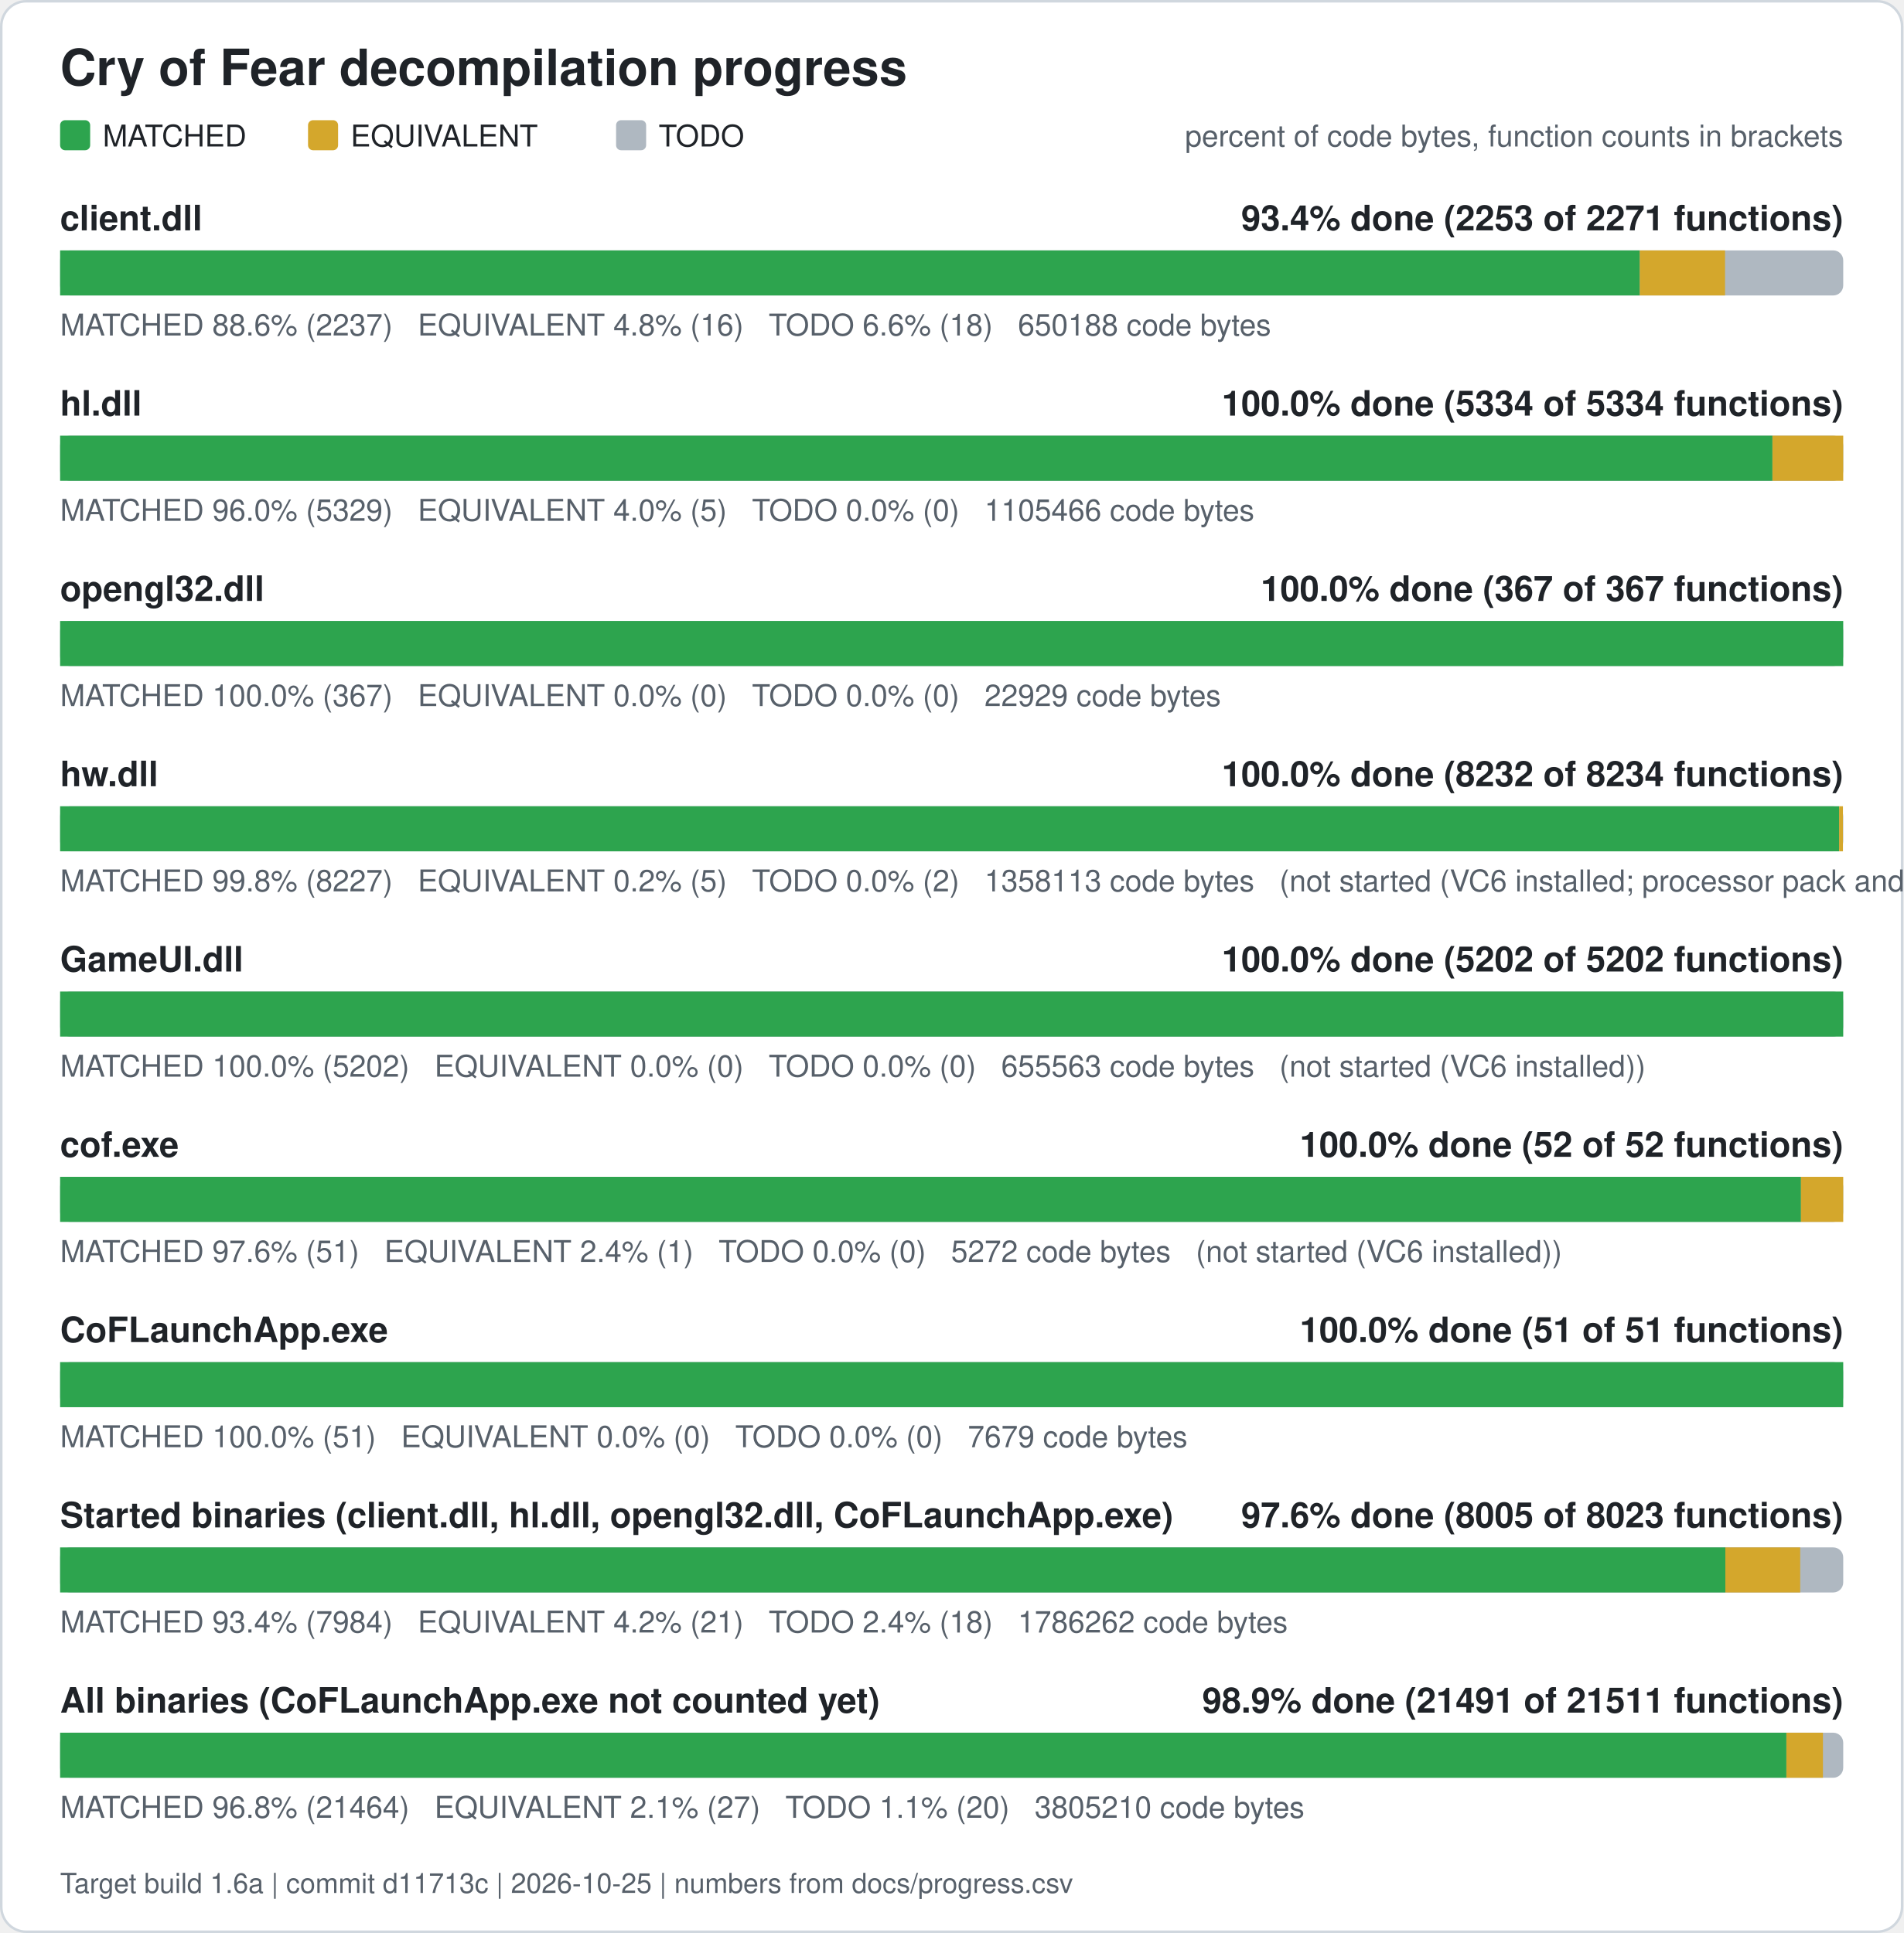
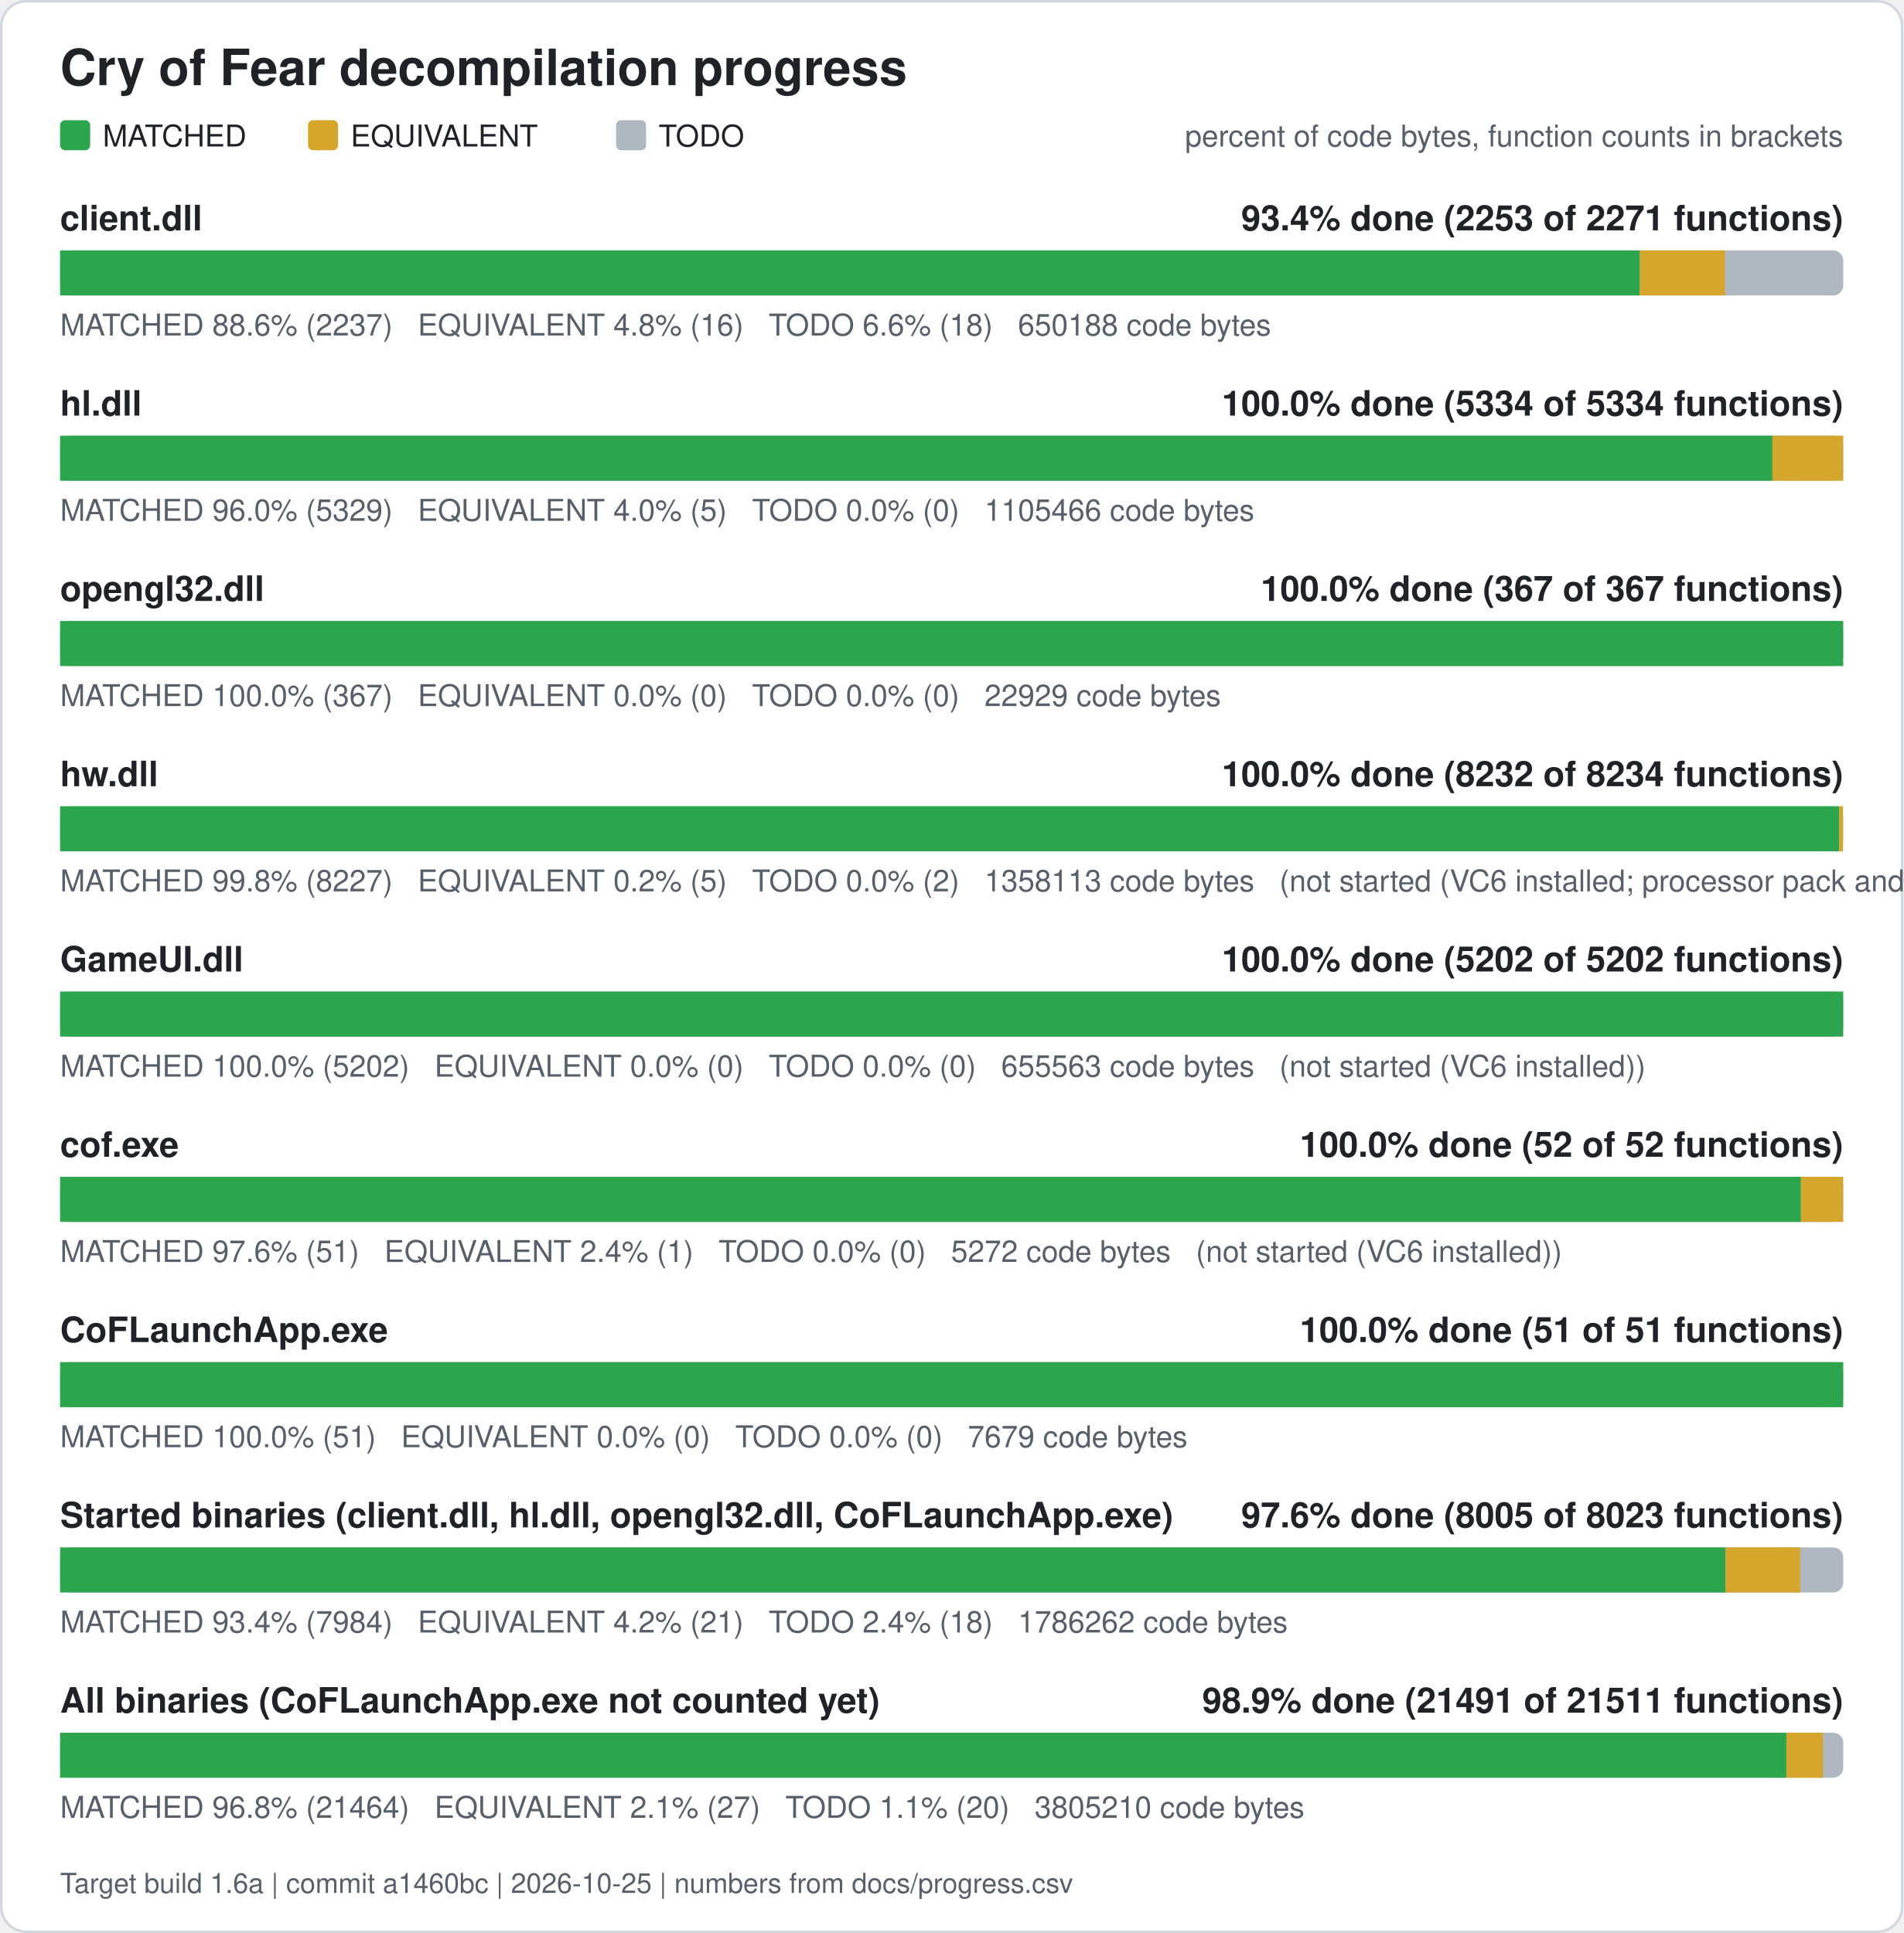
<svg xmlns="http://www.w3.org/2000/svg" width="760" height="772" viewBox="0 0 760 772" role="img" aria-label="Cry of Fear decompilation progress">
  <rect x="0.5" y="0.5" width="759" height="771" rx="10" fill="#ffffff" stroke="#d0d7de" />
  <text x="24" y="34" font-family="Segoe UI, Helvetica, Arial, sans-serif" font-size="20" font-weight="600" fill="#1f2328">Cry of Fear decompilation progress</text>
  <rect x="24" y="48" width="12" height="12" rx="2" fill="#2da44e" />
  <text x="41" y="58.5" font-family="Segoe UI, Helvetica, Arial, sans-serif" font-size="12" fill="#1f2328">MATCHED</text>
  <rect x="123" y="48" width="12" height="12" rx="2" fill="#d4a72c" />
  <text x="140" y="58.5" font-family="Segoe UI, Helvetica, Arial, sans-serif" font-size="12" fill="#1f2328">EQUIVALENT</text>
  <rect x="246" y="48" width="12" height="12" rx="2" fill="#afb8c1" />
  <text x="263" y="58.5" font-family="Segoe UI, Helvetica, Arial, sans-serif" font-size="12" fill="#1f2328">TODO</text>
  <text x="736" y="58.5" font-family="Segoe UI, Helvetica, Arial, sans-serif" font-size="12" fill="#57606a" text-anchor="end">percent of code bytes, function counts in brackets</text>
  <text x="24" y="92" font-family="Segoe UI, Helvetica, Arial, sans-serif" font-size="14" font-weight="600" fill="#1f2328">client.dll</text>
  <text x="736" y="92" font-family="Segoe UI, Helvetica, Arial, sans-serif" font-size="14" font-weight="600" fill="#1f2328" text-anchor="end">93.4% done (2253 of 2271 functions)</text>
  <rect x="24" y="100" width="712" height="18" rx="4" fill="#afb8c1" />
  <rect x="24.00" y="100" width="630.76" height="18" fill="#2da44e" />
  <rect x="654.76" y="100" width="34.05" height="18" fill="#d4a72c" />
  <text x="24" y="134" font-family="Segoe UI, Helvetica, Arial, sans-serif" font-size="12" fill="#57606a" xml:space="preserve">MATCHED 88.6% (2237)   EQUIVALENT 4.8% (16)   TODO 6.6% (18)   650188 code bytes</text>
  <text x="24" y="166" font-family="Segoe UI, Helvetica, Arial, sans-serif" font-size="14" font-weight="600" fill="#1f2328">hl.dll</text>
  <text x="736" y="166" font-family="Segoe UI, Helvetica, Arial, sans-serif" font-size="14" font-weight="600" fill="#1f2328" text-anchor="end">100.0% done (5334 of 5334 functions)</text>
  <rect x="24" y="174" width="712" height="18" rx="4" fill="#afb8c1" />
  <rect x="24.00" y="174" width="683.73" height="18" fill="#2da44e" />
  <rect x="707.73" y="174" width="28.27" height="18" fill="#d4a72c" />
  <text x="24" y="208" font-family="Segoe UI, Helvetica, Arial, sans-serif" font-size="12" fill="#57606a" xml:space="preserve">MATCHED 96.0% (5329)   EQUIVALENT 4.0% (5)   TODO 0.0% (0)   1105466 code bytes</text>
  <text x="24" y="240" font-family="Segoe UI, Helvetica, Arial, sans-serif" font-size="14" font-weight="600" fill="#1f2328">opengl32.dll</text>
  <text x="736" y="240" font-family="Segoe UI, Helvetica, Arial, sans-serif" font-size="14" font-weight="600" fill="#1f2328" text-anchor="end">100.0% done (367 of 367 functions)</text>
  <rect x="24" y="248" width="712" height="18" rx="4" fill="#afb8c1" />
  <rect x="24.00" y="248" width="712.00" height="18" fill="#2da44e" />
  <text x="24" y="282" font-family="Segoe UI, Helvetica, Arial, sans-serif" font-size="12" fill="#57606a" xml:space="preserve">MATCHED 100.0% (367)   EQUIVALENT 0.0% (0)   TODO 0.0% (0)   22929 code bytes</text>
  <text x="24" y="314" font-family="Segoe UI, Helvetica, Arial, sans-serif" font-size="14" font-weight="600" fill="#1f2328">hw.dll</text>
  <text x="736" y="314" font-family="Segoe UI, Helvetica, Arial, sans-serif" font-size="14" font-weight="600" fill="#1f2328" text-anchor="end">100.0% done (8232 of 8234 functions)</text>
  <rect x="24" y="322" width="712" height="18" rx="4" fill="#afb8c1" />
  <rect x="24.00" y="322" width="710.37" height="18" fill="#2da44e" />
  <rect x="734.37" y="322" width="1.52" height="18" fill="#d4a72c" />
  <text x="24" y="356" font-family="Segoe UI, Helvetica, Arial, sans-serif" font-size="12" fill="#57606a" xml:space="preserve">MATCHED 99.8% (8227)   EQUIVALENT 0.2% (5)   TODO 0.0% (2)   1358113 code bytes   (not started (VC6 installed; processor pack and VS 2005 objects need those compilers))</text>
  <text x="24" y="388" font-family="Segoe UI, Helvetica, Arial, sans-serif" font-size="14" font-weight="600" fill="#1f2328">GameUI.dll</text>
  <text x="736" y="388" font-family="Segoe UI, Helvetica, Arial, sans-serif" font-size="14" font-weight="600" fill="#1f2328" text-anchor="end">100.0% done (5202 of 5202 functions)</text>
  <rect x="24" y="396" width="712" height="18" rx="4" fill="#afb8c1" />
  <rect x="24.00" y="396" width="712.00" height="18" fill="#2da44e" />
  <text x="24" y="430" font-family="Segoe UI, Helvetica, Arial, sans-serif" font-size="12" fill="#57606a" xml:space="preserve">MATCHED 100.0% (5202)   EQUIVALENT 0.0% (0)   TODO 0.0% (0)   655563 code bytes   (not started (VC6 installed))</text>
  <text x="24" y="462" font-family="Segoe UI, Helvetica, Arial, sans-serif" font-size="14" font-weight="600" fill="#1f2328">cof.exe</text>
  <text x="736" y="462" font-family="Segoe UI, Helvetica, Arial, sans-serif" font-size="14" font-weight="600" fill="#1f2328" text-anchor="end">100.0% done (52 of 52 functions)</text>
  <rect x="24" y="470" width="712" height="18" rx="4" fill="#afb8c1" />
  <rect x="24.00" y="470" width="695.12" height="18" fill="#2da44e" />
  <rect x="719.12" y="470" width="16.88" height="18" fill="#d4a72c" />
  <text x="24" y="504" font-family="Segoe UI, Helvetica, Arial, sans-serif" font-size="12" fill="#57606a" xml:space="preserve">MATCHED 97.6% (51)   EQUIVALENT 2.4% (1)   TODO 0.0% (0)   5272 code bytes   (not started (VC6 installed))</text>
  <text x="24" y="536" font-family="Segoe UI, Helvetica, Arial, sans-serif" font-size="14" font-weight="600" fill="#1f2328">CoFLaunchApp.exe</text>
  <text x="736" y="536" font-family="Segoe UI, Helvetica, Arial, sans-serif" font-size="14" font-weight="600" fill="#1f2328" text-anchor="end">100.0% done (51 of 51 functions)</text>
  <rect x="24" y="544" width="712" height="18" rx="4" fill="#afb8c1" />
  <rect x="24.00" y="544" width="712.00" height="18" fill="#2da44e" />
  <text x="24" y="578" font-family="Segoe UI, Helvetica, Arial, sans-serif" font-size="12" fill="#57606a" xml:space="preserve">MATCHED 100.0% (51)   EQUIVALENT 0.0% (0)   TODO 0.0% (0)   7679 code bytes</text>
  <text x="24" y="610" font-family="Segoe UI, Helvetica, Arial, sans-serif" font-size="14" font-weight="600" fill="#1f2328">Started binaries (client.dll, hl.dll, opengl32.dll, CoFLaunchApp.exe)</text>
  <text x="736" y="610" font-family="Segoe UI, Helvetica, Arial, sans-serif" font-size="14" font-weight="600" fill="#1f2328" text-anchor="end">97.6% done (8005 of 8023 functions)</text>
  <rect x="24" y="618" width="712" height="18" rx="4" fill="#afb8c1" />
  <rect x="24.00" y="618" width="664.93" height="18" fill="#2da44e" />
  <rect x="688.93" y="618" width="29.89" height="18" fill="#d4a72c" />
  <text x="24" y="652" font-family="Segoe UI, Helvetica, Arial, sans-serif" font-size="12" fill="#57606a" xml:space="preserve">MATCHED 93.4% (7984)   EQUIVALENT 4.2% (21)   TODO 2.4% (18)   1786262 code bytes</text>
  <text x="24" y="684" font-family="Segoe UI, Helvetica, Arial, sans-serif" font-size="14" font-weight="600" fill="#1f2328">All binaries (CoFLaunchApp.exe not counted yet)</text>
  <text x="736" y="684" font-family="Segoe UI, Helvetica, Arial, sans-serif" font-size="14" font-weight="600" fill="#1f2328" text-anchor="end">98.9% done (21491 of 21511 functions)</text>
  <rect x="24" y="692" width="712" height="18" rx="4" fill="#afb8c1" />
  <rect x="24.00" y="692" width="689.30" height="18" fill="#2da44e" />
  <rect x="713.30" y="692" width="14.60" height="18" fill="#d4a72c" />
  <text x="24" y="726" font-family="Segoe UI, Helvetica, Arial, sans-serif" font-size="12" fill="#57606a" xml:space="preserve">MATCHED 96.8% (21464)   EQUIVALENT 2.1% (27)   TODO 1.1% (20)   3805210 code bytes</text>
-   <text x="24" y="756" font-family="Segoe UI, Helvetica, Arial, sans-serif" font-size="11" fill="#57606a">Target build 1.6a | commit d11713c | 2026-10-25 | numbers from docs/progress.csv</text>
+   <text x="24" y="756" font-family="Segoe UI, Helvetica, Arial, sans-serif" font-size="11" fill="#57606a">Target build 1.6a | commit a1460bc | 2026-10-25 | numbers from docs/progress.csv</text>
</svg>
